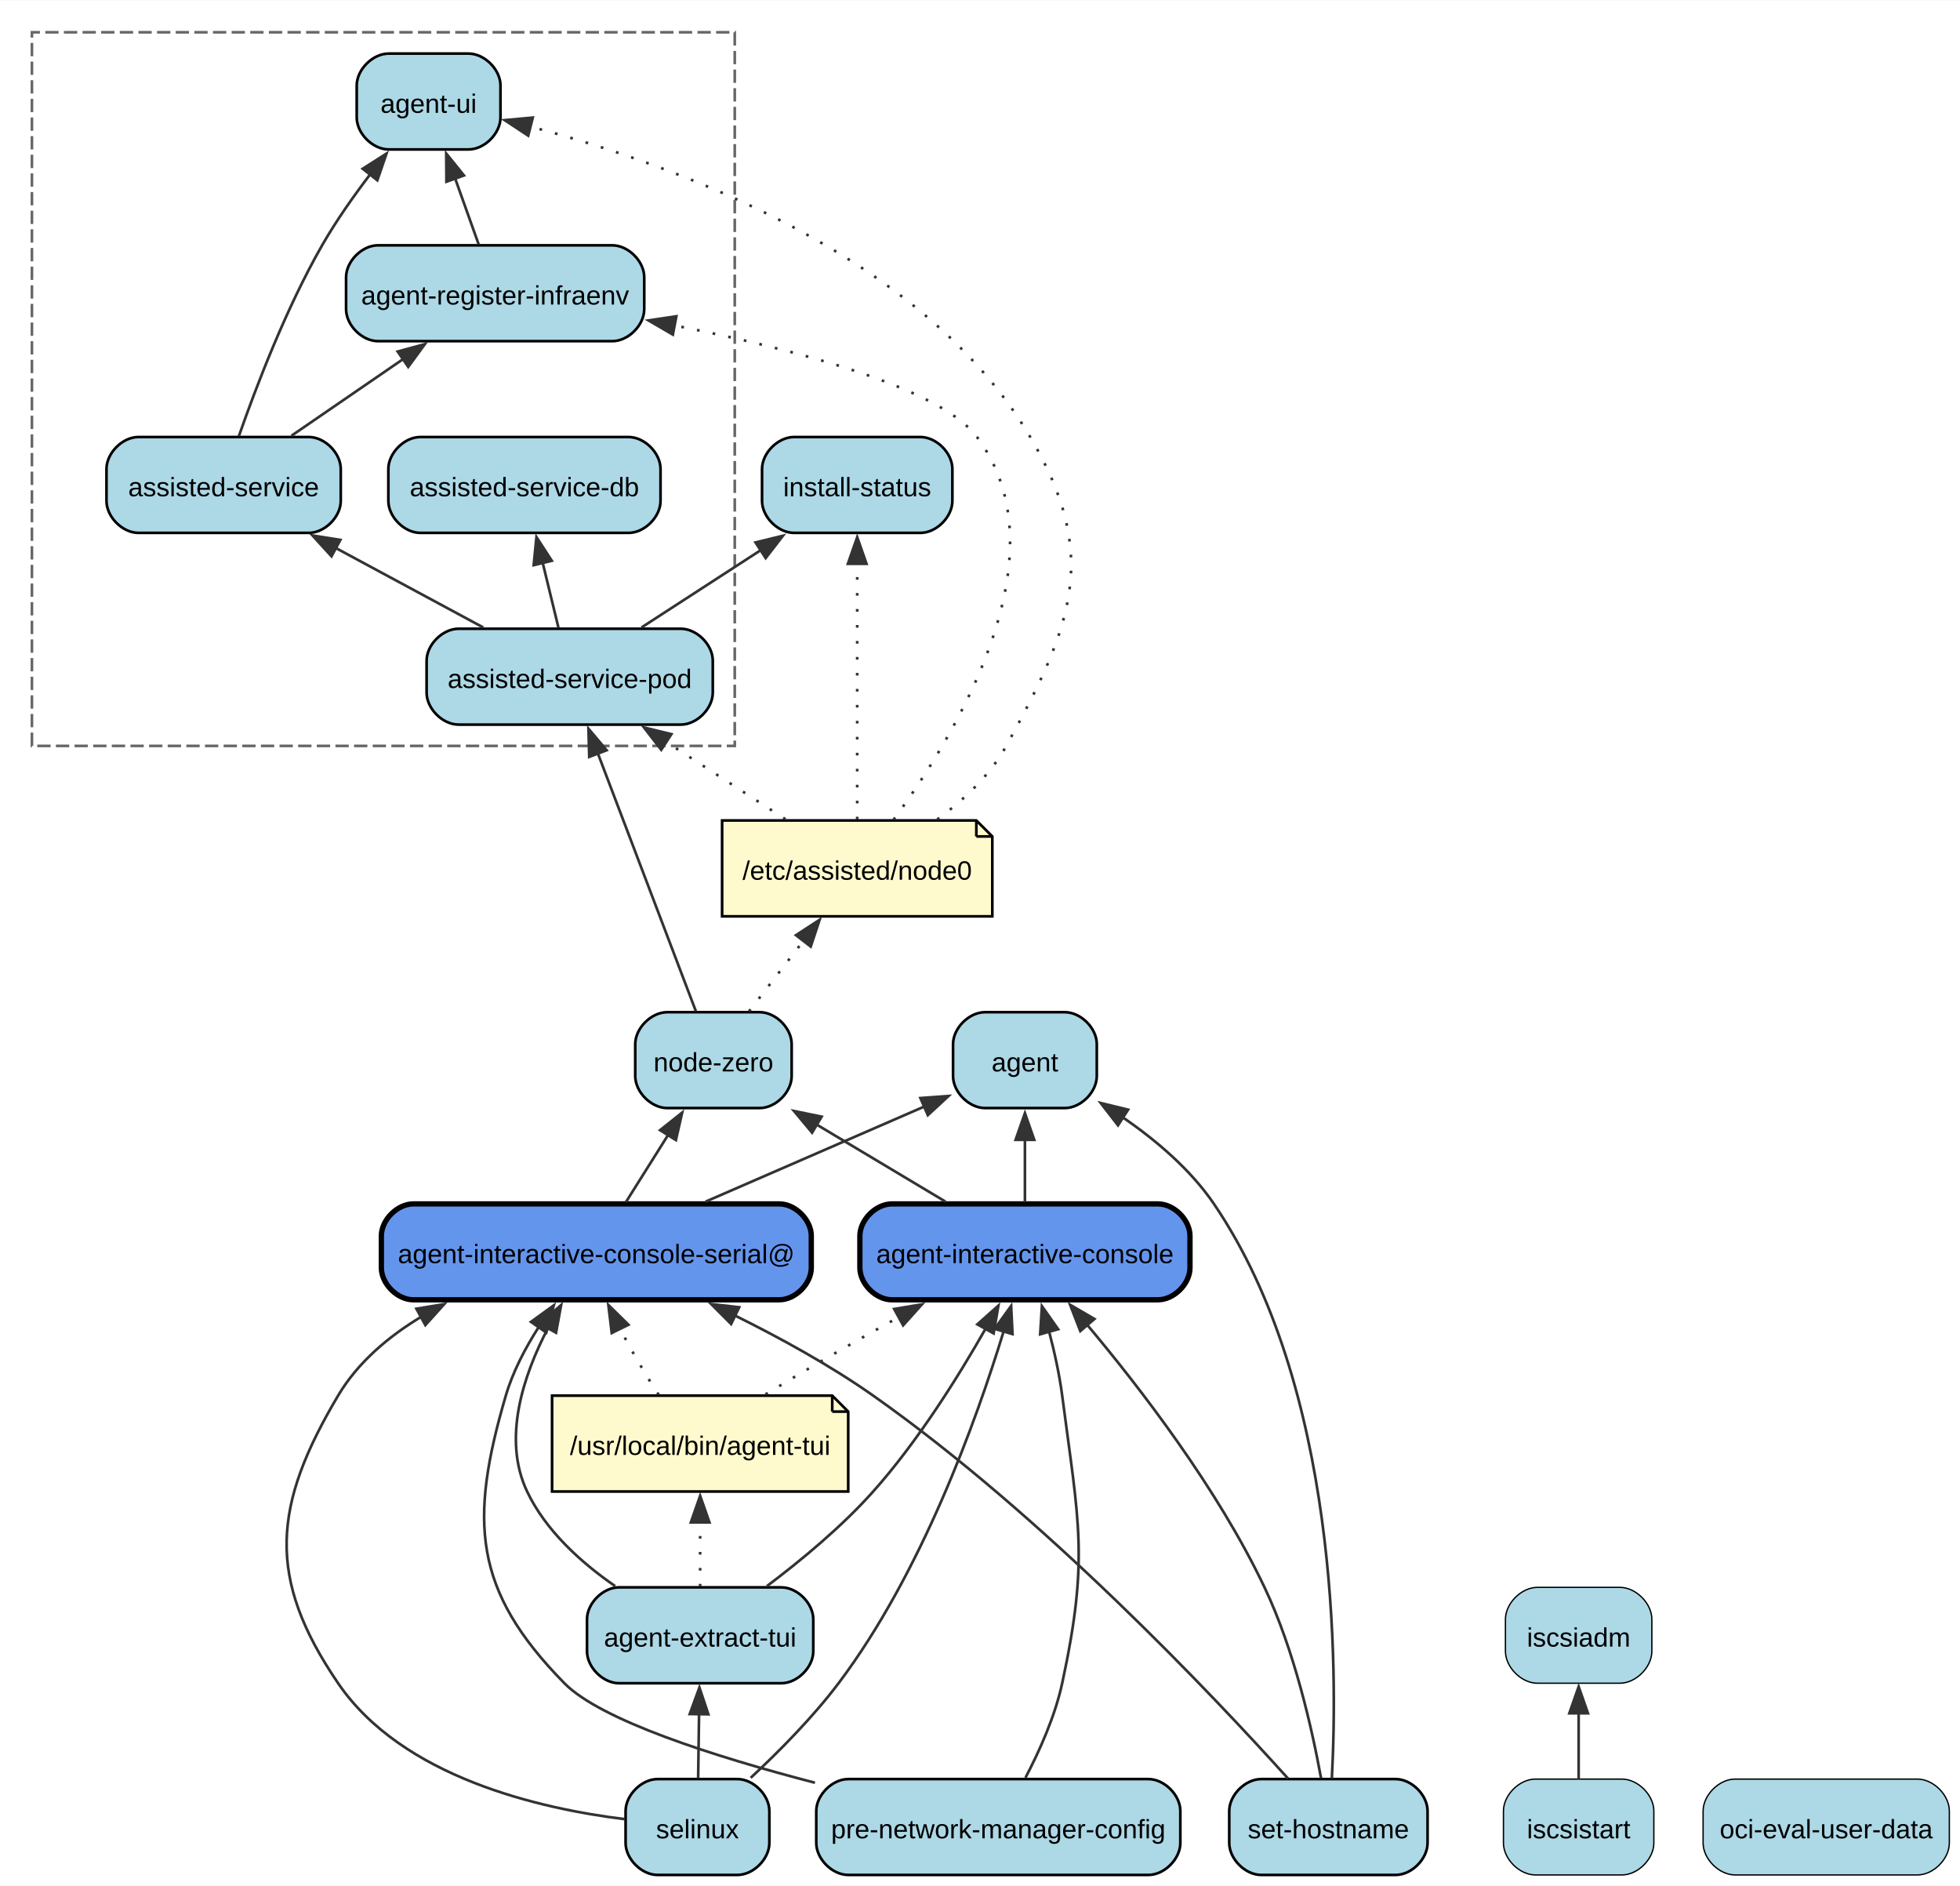
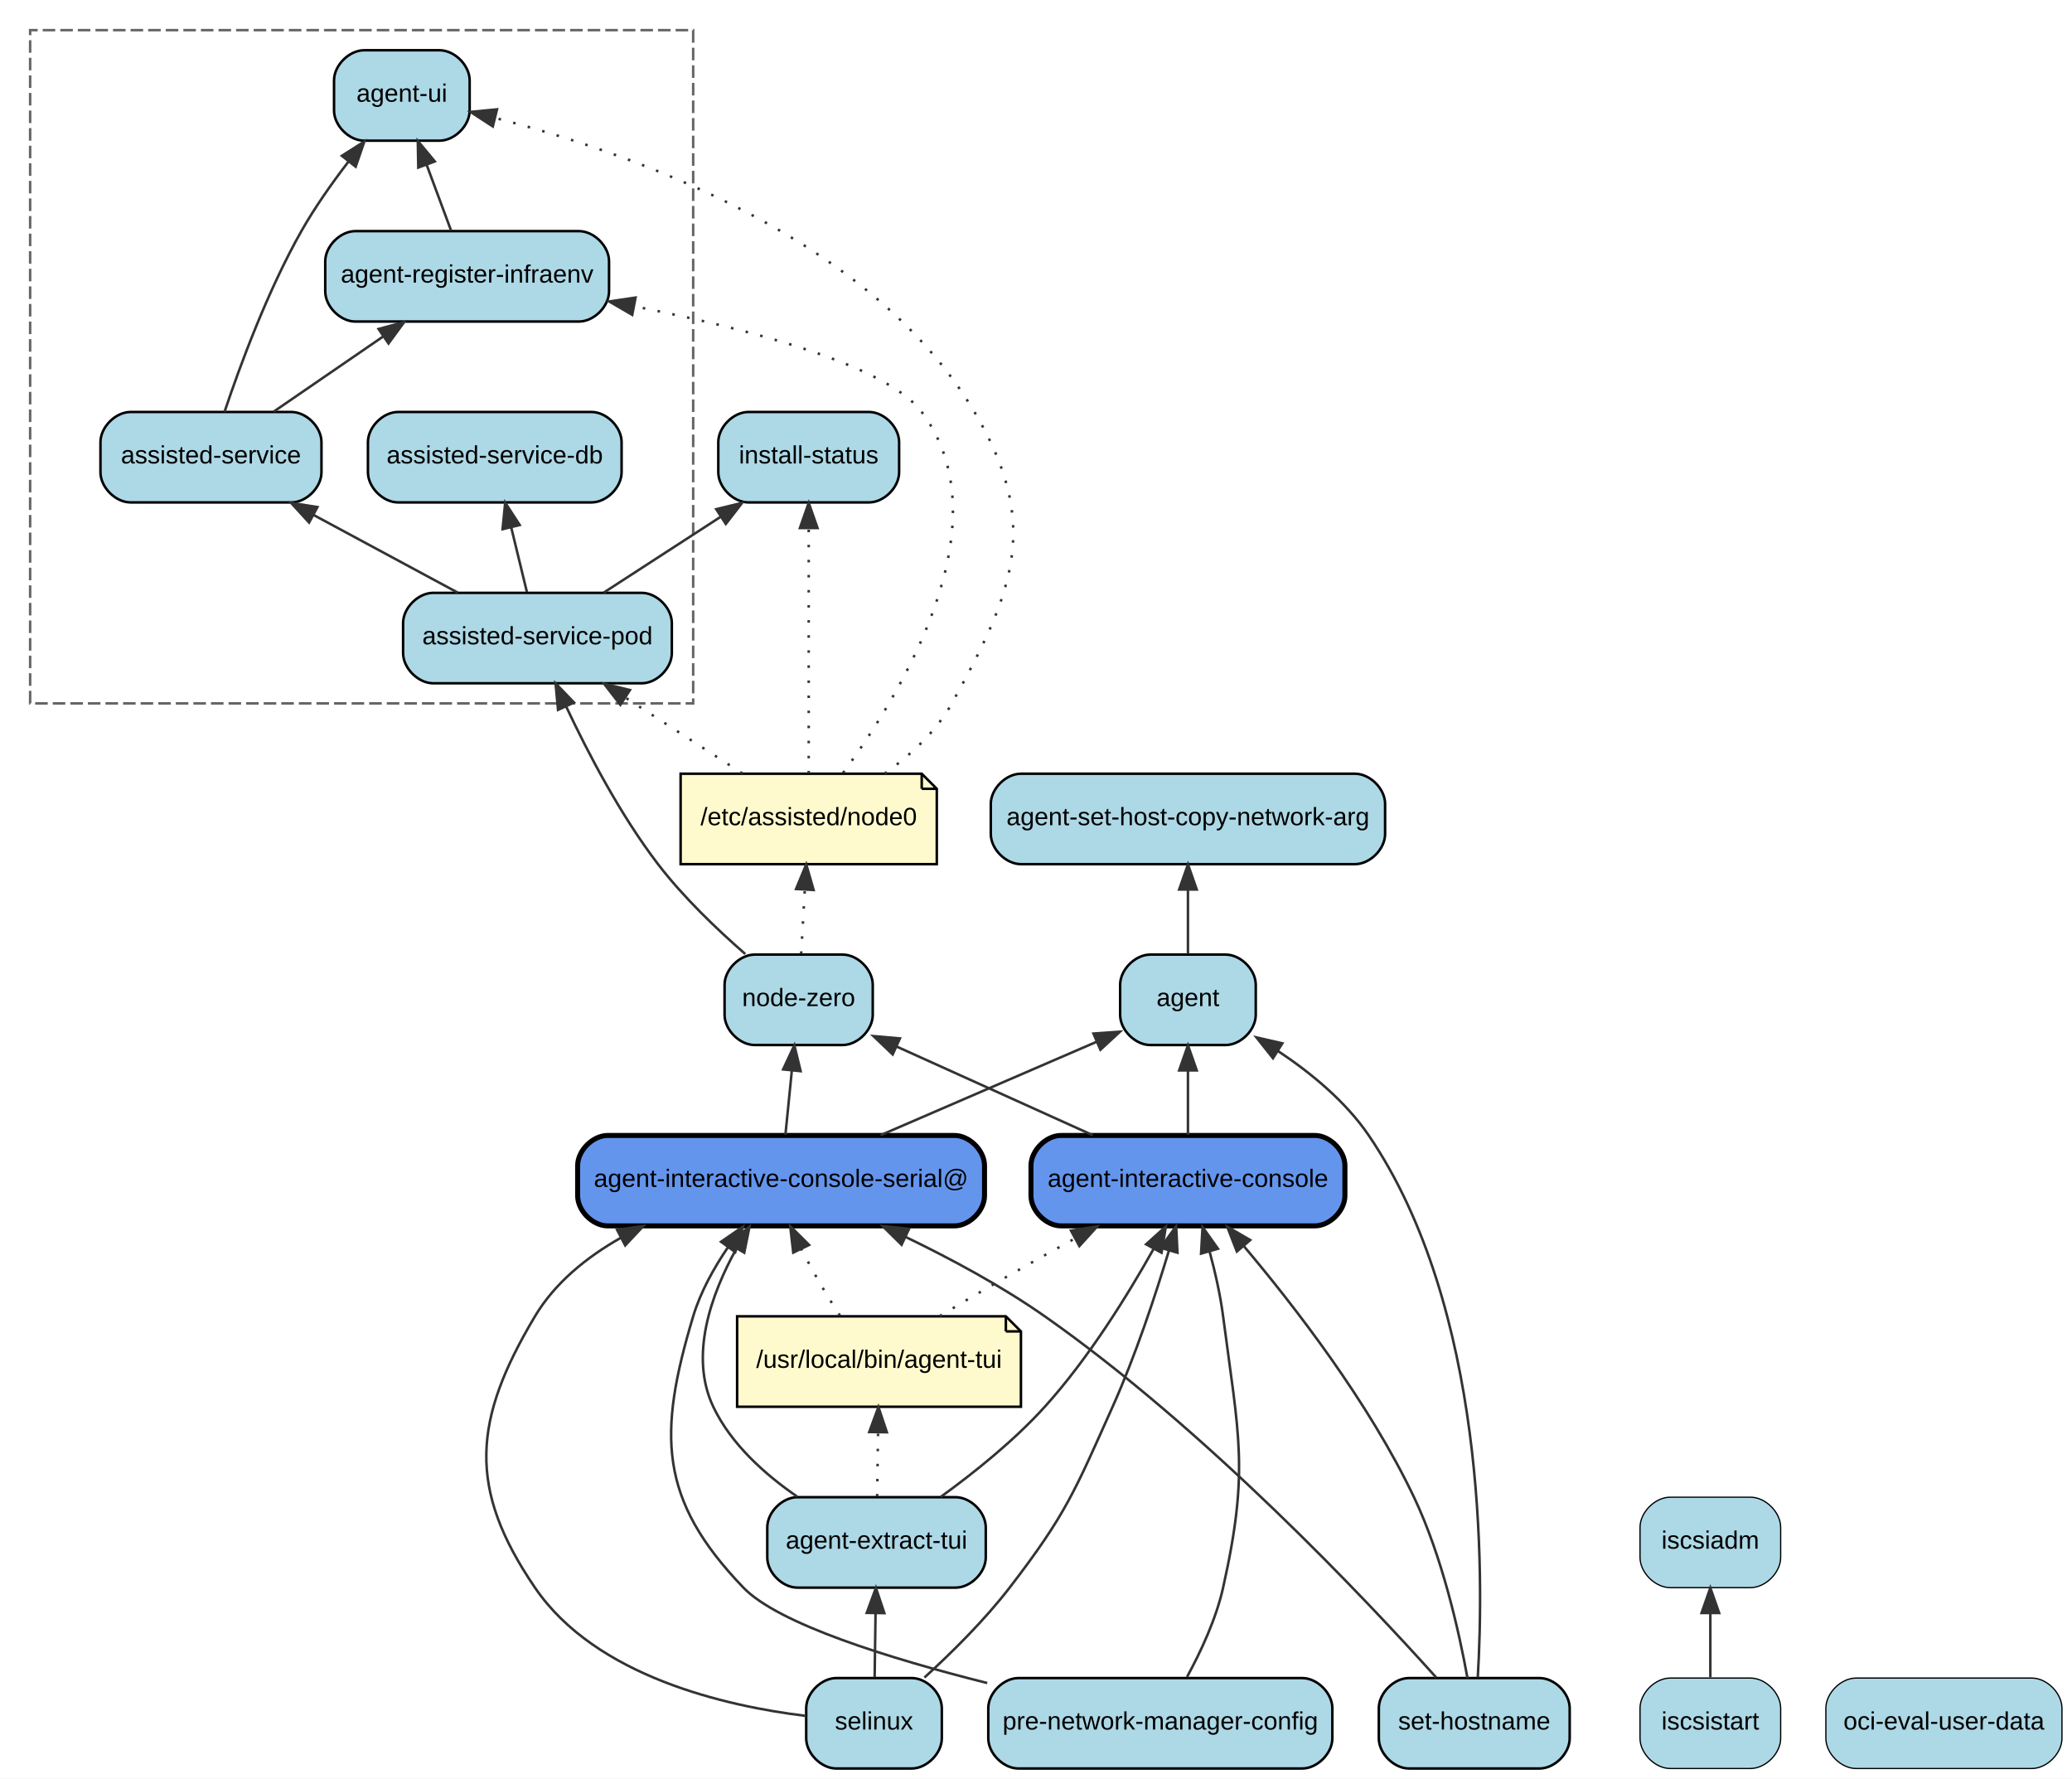
- <svg xmlns="http://www.w3.org/2000/svg" width="736pt" height="708pt" viewBox="0.00 0.00 736.25 708.00">
+ <svg xmlns="http://www.w3.org/2000/svg" width="825pt" height="708pt" viewBox="0.00 0.00 825.00 708.00">
  <g id="graph0" class="graph" transform="scale(1 1) rotate(0) translate(4 704)">
-     <polygon fill="white" stroke="none" points="-4,4 -4,-704 732.25,-704 732.25,4 -4,4" />
+     <polygon fill="white" stroke="transparent" points="-4,4 -4,-704 821,-704 821,4 -4,4" />
    <g id="clust2" class="cluster">
      <polygon fill="none" stroke="#666666" stroke-dasharray="5,2" points="8,-424 8,-692 272,-692 272,-424 8,-424" />
    </g>
    <g id="node1" class="node">
-       <path fill="#add8e6" stroke="black" d="M289.5,-108C289.5,-108 228.5,-108 228.5,-108 222.5,-108 216.5,-102 216.5,-96 216.5,-96 216.5,-84 216.5,-84 216.5,-78 222.5,-72 228.5,-72 228.5,-72 289.5,-72 289.5,-72 295.5,-72 301.5,-78 301.5,-84 301.5,-84 301.5,-96 301.5,-96 301.5,-102 295.5,-108 289.5,-108" />
-       <text text-anchor="middle" x="259" y="-85.75" font-family="Arial" font-size="10.00">agent-extract-tui</text>
+       <path fill="#add8e6" stroke="black" d="M376.5,-108C376.5,-108 313.5,-108 313.5,-108 307.5,-108 301.5,-102 301.5,-96 301.5,-96 301.5,-84 301.5,-84 301.5,-78 307.5,-72 313.5,-72 313.5,-72 376.5,-72 376.5,-72 382.5,-72 388.5,-78 388.5,-84 388.5,-84 388.5,-96 388.5,-96 388.5,-102 382.5,-108 376.5,-108" />
+       <text text-anchor="middle" x="345" y="-87.5" font-family="Arial" font-size="10.00">agent-extract-tui</text>
    </g>
    <g id="node8" class="node">
-       <polygon fill="#fffacd" stroke="black" points="308.62,-180 203.38,-180 203.38,-144 314.62,-144 314.62,-174 308.62,-180" />
-       <polyline fill="none" stroke="black" points="308.62,-180 308.62,-174" />
-       <polyline fill="none" stroke="black" points="314.62,-174 308.62,-174" />
-       <text text-anchor="middle" x="259" y="-157.75" font-family="Arial" font-size="10.00">/usr/local/bin/agent-tui</text>
+       <polygon fill="#fffacd" stroke="black" points="396.5,-180 289.5,-180 289.5,-144 402.5,-144 402.5,-174 396.5,-180" />
+       <polyline fill="none" stroke="black" points="396.5,-180 396.5,-174 " />
+       <polyline fill="none" stroke="black" points="402.5,-174 396.5,-174 " />
+       <text text-anchor="middle" x="346" y="-159.5" font-family="Arial" font-size="10.00">/usr/local/bin/agent-tui</text>
    </g>
    <g id="edge4" class="edge">
-       <path fill="none" stroke="#333333" stroke-dasharray="1,5" d="M259,-108.3C259,-115.59 259,-124.27 259,-132.46" />
-       <polygon fill="#333333" stroke="#333333" points="255.5,-132.38 259,-142.38 262.5,-132.38 255.5,-132.38" />
+       <path fill="none" stroke="#333333" stroke-dasharray="1,5" d="M345.25,-108.3C345.36,-116.02 345.49,-125.29 345.61,-133.89" />
+       <polygon fill="#333333" stroke="#333333" points="342.11,-133.95 345.76,-143.9 349.11,-133.85 342.11,-133.95" />
    </g>
    <g id="node9" class="node">
-       <path fill="#6495ed" stroke="black" stroke-width="2" d="M288.75,-252C288.75,-252 151.25,-252 151.25,-252 145.25,-252 139.25,-246 139.25,-240 139.25,-240 139.25,-228 139.25,-228 139.25,-222 145.25,-216 151.25,-216 151.25,-216 288.75,-216 288.75,-216 294.75,-216 300.75,-222 300.75,-228 300.75,-228 300.75,-240 300.75,-240 300.75,-246 294.75,-252 288.75,-252" />
-       <text text-anchor="middle" x="220" y="-229.75" font-family="Arial" font-size="10.00">agent-interactive-console-serial@</text>
+       <path fill="#6495ed" stroke="black" stroke-width="2" d="M376,-252C376,-252 238,-252 238,-252 232,-252 226,-246 226,-240 226,-240 226,-228 226,-228 226,-222 232,-216 238,-216 238,-216 376,-216 376,-216 382,-216 388,-222 388,-228 388,-228 388,-240 388,-240 388,-246 382,-252 376,-252" />
+       <text text-anchor="middle" x="307" y="-231.5" font-family="Arial" font-size="10.00">agent-interactive-console-serial@</text>
    </g>
    <g id="edge8" class="edge">
-       <path fill="none" stroke="#333333" d="M227.08,-108.46C214.31,-117.28 201,-129.27 194,-144 184.65,-163.69 192.47,-187.45 201.91,-205.47" />
-       <polygon fill="#333333" stroke="#333333" points="198.79,-207.07 206.78,-214.03 204.87,-203.61 198.79,-207.07" />
+       <path fill="none" stroke="#333333" d="M313.42,-108.22C300.55,-117.07 287.06,-129.14 280,-144 270.39,-164.25 279.13,-188.7 289.16,-206.85" />
+       <polygon fill="#333333" stroke="#333333" points="286.31,-208.9 294.43,-215.71 292.33,-205.33 286.31,-208.9" />
    </g>
    <g id="node10" class="node">
-       <path fill="#6495ed" stroke="black" stroke-width="2" d="M431,-252C431,-252 331,-252 331,-252 325,-252 319,-246 319,-240 319,-240 319,-228 319,-228 319,-222 325,-216 331,-216 331,-216 431,-216 431,-216 437,-216 443,-222 443,-228 443,-228 443,-240 443,-240 443,-246 437,-252 431,-252" />
-       <text text-anchor="middle" x="381" y="-229.75" font-family="Arial" font-size="10.00">agent-interactive-console</text>
+       <path fill="#6495ed" stroke="black" stroke-width="2" d="M519.5,-252C519.5,-252 418.5,-252 418.5,-252 412.5,-252 406.5,-246 406.5,-240 406.5,-240 406.5,-228 406.5,-228 406.5,-222 412.5,-216 418.5,-216 418.5,-216 519.5,-216 519.5,-216 525.5,-216 531.5,-222 531.5,-228 531.5,-228 531.5,-240 531.5,-240 531.5,-246 525.5,-252 519.5,-252" />
+       <text text-anchor="middle" x="469" y="-231.5" font-family="Arial" font-size="10.00">agent-interactive-console</text>
    </g>
    <g id="edge15" class="edge">
-       <path fill="none" stroke="#333333" d="M284.07,-108.46C296.86,-118.08 312.18,-130.74 324,-144 340.72,-162.75 355.85,-186.89 366.32,-205.31" />
-       <polygon fill="#333333" stroke="#333333" points="363.13,-206.77 371.04,-213.81 369.25,-203.37 363.13,-206.77" />
+       <path fill="none" stroke="#333333" d="M370.55,-108.1C383.81,-117.71 399.76,-130.47 412,-144 429.38,-163.2 444.92,-188.29 455.37,-206.93" />
+       <polygon fill="#333333" stroke="#333333" points="452.34,-208.68 460.21,-215.77 458.48,-205.32 452.34,-208.68" />
    </g>
    <g id="node2" class="node">
-       <path fill="#add8e6" stroke="black" stroke-width="0.5" d="M604.5,-108C604.5,-108 573.5,-108 573.5,-108 567.5,-108 561.5,-102 561.5,-96 561.5,-96 561.5,-84 561.5,-84 561.5,-78 567.5,-72 573.5,-72 573.5,-72 604.5,-72 604.5,-72 610.5,-72 616.5,-78 616.5,-84 616.5,-84 616.5,-96 616.5,-96 616.5,-102 610.5,-108 604.5,-108" />
-       <text text-anchor="middle" x="589" y="-85.75" font-family="Arial" font-size="10.00">iscsiadm</text>
+       <path fill="#add8e6" stroke="black" stroke-width="0.5" d="M693,-108C693,-108 661,-108 661,-108 655,-108 649,-102 649,-96 649,-96 649,-84 649,-84 649,-78 655,-72 661,-72 661,-72 693,-72 693,-72 699,-72 705,-78 705,-84 705,-84 705,-96 705,-96 705,-102 699,-108 693,-108" />
+       <text text-anchor="middle" x="677" y="-87.5" font-family="Arial" font-size="10.00">iscsiadm</text>
    </g>
    <g id="node3" class="node">
-       <path fill="#add8e6" stroke="black" stroke-width="0.5" d="M605.25,-36C605.25,-36 572.75,-36 572.75,-36 566.75,-36 560.75,-30 560.75,-24 560.75,-24 560.75,-12 560.75,-12 560.75,-6 566.75,0 572.75,0 572.75,0 605.25,0 605.25,0 611.25,0 617.25,-6 617.25,-12 617.25,-12 617.25,-24 617.25,-24 617.25,-30 611.25,-36 605.25,-36" />
-       <text text-anchor="middle" x="589" y="-13.75" font-family="Arial" font-size="10.00">iscsistart</text>
+       <path fill="#add8e6" stroke="black" stroke-width="0.5" d="M693,-36C693,-36 661,-36 661,-36 655,-36 649,-30 649,-24 649,-24 649,-12 649,-12 649,-6 655,0 661,0 661,0 693,0 693,0 699,0 705,-6 705,-12 705,-12 705,-24 705,-24 705,-30 699,-36 693,-36" />
+       <text text-anchor="middle" x="677" y="-15.5" font-family="Arial" font-size="10.00">iscsistart</text>
+     </g>
+     <g id="edge33" class="edge">
+       <path fill="none" stroke="#333333" d="M677,-36.3C677,-44.02 677,-53.29 677,-61.89" />
+       <polygon fill="#333333" stroke="#333333" points="673.5,-61.9 677,-71.9 680.5,-61.9 673.5,-61.9" />
+     </g>
+     <g id="node4" class="node">
+       <path fill="#add8e6" stroke="black" d="M514.5,-36C514.5,-36 401.5,-36 401.5,-36 395.5,-36 389.5,-30 389.5,-24 389.5,-24 389.5,-12 389.5,-12 389.5,-6 395.5,0 401.5,0 401.5,0 514.5,0 514.5,0 520.5,0 526.5,-6 526.5,-12 526.5,-12 526.5,-24 526.5,-24 526.5,-30 520.5,-36 514.5,-36" />
+       <text text-anchor="middle" x="458" y="-15.5" font-family="Arial" font-size="10.00">pre-network-manager-config</text>
+     </g>
+     <g id="edge6" class="edge">
+       <path fill="none" stroke="#333333" d="M389.08,-34.02C349.88,-43.87 305.9,-57.56 292,-72 258.15,-107.17 257.96,-133.25 272,-180 274.92,-189.72 280.26,-199.3 285.91,-207.59" />
+       <polygon fill="#333333" stroke="#333333" points="283.1,-209.68 291.82,-215.7 288.76,-205.56 283.1,-209.68" />
+     </g>
+     <g id="edge13" class="edge">
+       <path fill="none" stroke="#333333" d="M468.63,-36.44C474.1,-46.46 480.2,-59.49 483,-72 493.49,-118.84 489.18,-132.4 483,-180 481.9,-188.49 479.84,-197.57 477.63,-205.76" />
+       <polygon fill="#333333" stroke="#333333" points="474.22,-204.98 474.82,-215.56 480.95,-206.91 474.22,-204.98" />
+     </g>
+     <g id="node5" class="node">
+       <path fill="#add8e6" stroke="black" d="M359,-36C359,-36 329,-36 329,-36 323,-36 317,-30 317,-24 317,-24 317,-12 317,-12 317,-6 323,0 329,0 329,0 359,0 359,0 365,0 371,-6 371,-12 371,-12 371,-24 371,-24 371,-30 365,-36 359,-36" />
+       <text text-anchor="middle" x="344" y="-15.5" font-family="Arial" font-size="10.00">selinux</text>
+     </g>
+     <g id="edge5" class="edge">
+       <path fill="none" stroke="#333333" d="M344.25,-36.3C344.36,-44.02 344.49,-53.29 344.61,-61.89" />
+       <polygon fill="#333333" stroke="#333333" points="341.11,-61.95 344.76,-71.9 348.11,-61.85 341.11,-61.95" />
+     </g>
+     <g id="edge7" class="edge">
+       <path fill="none" stroke="#333333" d="M316.97,-20.92C285.04,-24.8 233.18,-36.53 209,-72 181.96,-111.66 184.42,-138.77 209,-180 216.96,-193.36 229.59,-203.55 243.16,-211.25" />
+       <polygon fill="#333333" stroke="#333333" points="241.7,-214.44 252.18,-215.96 244.94,-208.23 241.7,-214.44" />
+     </g>
+     <g id="edge14" class="edge">
+       <path fill="none" stroke="#333333" d="M364.08,-36.21C374.87,-46.05 387.98,-58.99 398,-72 420.47,-101.18 423.94,-110.4 439,-144 448.09,-164.27 456,-188.18 461.41,-206.11" />
+       <polygon fill="#333333" stroke="#333333" points="458.12,-207.3 464.3,-215.9 464.83,-205.32 458.12,-207.3" />
+     </g>
+     <g id="node6" class="node">
+       <path fill="#add8e6" stroke="black" d="M609,-36C609,-36 557,-36 557,-36 551,-36 545,-30 545,-24 545,-24 545,-12 545,-12 545,-6 551,0 557,0 557,0 609,0 609,0 615,0 621,-6 621,-12 621,-12 621,-24 621,-24 621,-30 615,-36 609,-36" />
+       <text text-anchor="middle" x="583" y="-15.5" font-family="Arial" font-size="10.00">set-hostname</text>
+     </g>
+     <g id="edge9" class="edge">
+       <path fill="none" stroke="#333333" d="M567.86,-36.22C539.57,-67.68 475.77,-135.3 412,-180 394.91,-191.98 374.74,-202.84 356.66,-211.56" />
+       <polygon fill="#333333" stroke="#333333" points="354.97,-208.49 347.43,-215.93 357.96,-214.82 354.97,-208.49" />
+     </g>
+     <g id="edge16" class="edge">
+       <path fill="none" stroke="#333333" d="M580.29,-36.04C576.95,-54.44 570.27,-84.3 559,-108 541.05,-145.76 511.46,-184.01 491.14,-208.08" />
+       <polygon fill="#333333" stroke="#333333" points="488.48,-205.8 484.64,-215.68 493.8,-210.36 488.48,-205.8" />
+     </g>
+     <g id="node12" class="node">
+       <path fill="#add8e6" stroke="black" d="M484,-324C484,-324 454,-324 454,-324 448,-324 442,-318 442,-312 442,-312 442,-300 442,-300 442,-294 448,-288 454,-288 454,-288 484,-288 484,-288 490,-288 496,-294 496,-300 496,-300 496,-312 496,-312 496,-318 490,-324 484,-324" />
+       <text text-anchor="middle" x="469" y="-303.5" font-family="Arial" font-size="10.00">agent</text>
+     </g>
+     <g id="edge26" class="edge">
+       <path fill="none" stroke="#333333" d="M584.4,-36.26C586.84,-77.44 587.8,-183.17 541,-252 531.76,-265.58 517.86,-276.99 504.73,-285.7" />
+       <polygon fill="#333333" stroke="#333333" points="502.86,-282.74 496.27,-291.04 506.59,-288.67 502.86,-282.74" />
+     </g>
+     <g id="node7" class="node">
+       <polygon fill="#fffacd" stroke="black" points="363,-396 267,-396 267,-360 369,-360 369,-390 363,-396" />
+       <polyline fill="none" stroke="black" points="363,-396 363,-390 " />
+       <polyline fill="none" stroke="black" points="369,-390 363,-390 " />
+       <text text-anchor="middle" x="318" y="-375.5" font-family="Arial" font-size="10.00">/etc/assisted/node0</text>
+     </g>
+     <g id="node13" class="node">
+       <path fill="#add8e6" stroke="black" d="M342,-540C342,-540 294,-540 294,-540 288,-540 282,-534 282,-528 282,-528 282,-516 282,-516 282,-510 288,-504 294,-504 294,-504 342,-504 342,-504 348,-504 354,-510 354,-516 354,-516 354,-528 354,-528 354,-534 348,-540 342,-540" />
+       <text text-anchor="middle" x="318" y="-519.5" font-family="Arial" font-size="10.00">install-status</text>
    </g>
    <g id="edge32" class="edge">
-       <path fill="none" stroke="#333333" d="M589,-35.95C589,-43.43 589,-52.42 589,-60.86" />
-       <polygon fill="#333333" stroke="#333333" points="585.5,-60.7 589,-70.7 592.5,-60.7 585.5,-60.7" />
-     </g>
-     <g id="node4" class="node">
-       <path fill="#add8e6" stroke="black" d="M427.38,-36C427.38,-36 314.62,-36 314.62,-36 308.62,-36 302.62,-30 302.62,-24 302.62,-24 302.62,-12 302.62,-12 302.62,-6 308.62,0 314.62,0 314.62,0 427.38,0 427.38,0 433.38,0 439.38,-6 439.38,-12 439.38,-12 439.38,-24 439.38,-24 439.38,-30 433.38,-36 427.38,-36" />
-       <text text-anchor="middle" x="371" y="-13.75" font-family="Arial" font-size="10.00">pre-network-manager-config</text>
-     </g>
-     <g id="edge6" class="edge">
-       <path fill="none" stroke="#333333" d="M302.13,-34.62C264.02,-44.54 221.66,-58.1 208,-72 173.67,-106.95 172.22,-132.99 186,-180 188.64,-189 193.33,-197.92 198.39,-205.8" />
-       <polygon fill="#333333" stroke="#333333" points="195.45,-207.7 204.03,-213.91 201.2,-203.7 195.45,-207.7" />
-     </g>
-     <g id="edge13" class="edge">
-       <path fill="none" stroke="#333333" d="M381.2,-36.5C386.46,-46.53 392.31,-59.56 395,-72 405.13,-118.92 401.18,-132.4 395,-180 393.97,-187.9 392.12,-196.29 390.1,-204.02" />
-       <polygon fill="#333333" stroke="#333333" points="386.73,-203.05 387.38,-213.62 393.47,-204.95 386.73,-203.05" />
-     </g>
-     <g id="node5" class="node">
-       <path fill="#add8e6" stroke="black" d="M273,-36C273,-36 243,-36 243,-36 237,-36 231,-30 231,-24 231,-24 231,-12 231,-12 231,-6 237,0 243,0 243,0 273,0 273,0 279,0 285,-6 285,-12 285,-12 285,-24 285,-24 285,-30 279,-36 273,-36" />
-       <text text-anchor="middle" x="258" y="-13.75" font-family="Arial" font-size="10.00">selinux</text>
-     </g>
-     <g id="edge5" class="edge">
-       <path fill="none" stroke="#333333" d="M258.25,-36.3C258.35,-43.59 258.48,-52.27 258.59,-60.46" />
-       <polygon fill="#333333" stroke="#333333" points="255.09,-60.43 258.73,-70.38 262.09,-60.33 255.09,-60.43" />
-     </g>
-     <g id="edge7" class="edge">
-       <path fill="none" stroke="#333333" d="M230.69,-20.95C198.73,-24.87 147.11,-36.63 123,-72 95.96,-111.66 98.51,-138.72 123,-180 130.41,-192.49 141.92,-202.23 154.46,-209.76" />
-       <polygon fill="#333333" stroke="#333333" points="152.41,-212.63 162.87,-214.36 155.78,-206.49 152.41,-212.63" />
-     </g>
-     <g id="edge14" class="edge">
-       <path fill="none" stroke="#333333" d="M277.99,-36.47C288.54,-46.28 301.28,-59.12 311,-72 342.03,-113.14 362.61,-170.16 373,-204.14" />
-       <polygon fill="#333333" stroke="#333333" points="369.63,-205.09 375.82,-213.69 376.34,-203.11 369.63,-205.09" />
-     </g>
-     <g id="node6" class="node">
-       <path fill="#add8e6" stroke="black" d="M520.25,-36C520.25,-36 469.75,-36 469.75,-36 463.75,-36 457.75,-30 457.75,-24 457.75,-24 457.75,-12 457.75,-12 457.75,-6 463.75,0 469.75,0 469.75,0 520.25,0 520.25,0 526.25,0 532.25,-6 532.25,-12 532.25,-12 532.25,-24 532.25,-24 532.25,-30 526.25,-36 520.25,-36" />
-       <text text-anchor="middle" x="495" y="-13.75" font-family="Arial" font-size="10.00">set-hostname</text>
-     </g>
-     <g id="edge9" class="edge">
-       <path fill="none" stroke="#333333" d="M479.84,-36.2C451.53,-67.62 387.69,-135.17 324,-180 307.86,-191.36 288.95,-201.75 271.71,-210.26" />
-       <polygon fill="#333333" stroke="#333333" points="270.64,-206.89 263.15,-214.39 273.68,-213.19 270.64,-206.89" />
-     </g>
-     <g id="edge16" class="edge">
-       <path fill="none" stroke="#333333" d="M492.23,-36.38C488.87,-54.8 482.2,-84.44 471,-108 453.39,-145.05 424.57,-182.58 404.29,-206.71" />
-       <polygon fill="#333333" stroke="#333333" points="401.8,-204.25 397.97,-214.13 407.12,-208.79 401.8,-204.25" />
+       <path fill="none" stroke="#333333" stroke-dasharray="1,5" d="M318,-396.13C318,-420.33 318,-464.79 318,-493.61" />
+       <polygon fill="#333333" stroke="#333333" points="314.5,-493.81 318,-503.81 321.5,-493.81 314.5,-493.81" />
+     </g>
+     <g id="node16" class="node">
+       <path fill="#add8e6" stroke="black" d="M251.5,-468C251.5,-468 168.5,-468 168.5,-468 162.5,-468 156.5,-462 156.5,-456 156.5,-456 156.5,-444 156.5,-444 156.5,-438 162.5,-432 168.5,-432 168.5,-432 251.5,-432 251.5,-432 257.5,-432 263.5,-438 263.5,-444 263.5,-444 263.5,-456 263.5,-456 263.5,-462 257.5,-468 251.5,-468" />
+       <text text-anchor="middle" x="210" y="-447.5" font-family="Arial" font-size="10.00">assisted-service-pod</text>
+     </g>
+     <g id="edge30" class="edge">
+       <path fill="none" stroke="#333333" stroke-dasharray="1,5" d="M291.58,-396.12C277.59,-405.19 260.22,-416.45 245.11,-426.24" />
+       <polygon fill="#333333" stroke="#333333" points="243.01,-423.43 236.52,-431.81 246.82,-429.31 243.01,-423.43" />
+     </g>
+     <g id="node17" class="node">
+       <path fill="#add8e6" stroke="black" d="M226.5,-612C226.5,-612 137.5,-612 137.5,-612 131.5,-612 125.5,-606 125.5,-600 125.5,-600 125.5,-588 125.5,-588 125.5,-582 131.5,-576 137.5,-576 137.5,-576 226.5,-576 226.5,-576 232.5,-576 238.5,-582 238.5,-588 238.5,-588 238.5,-600 238.5,-600 238.5,-606 232.5,-612 226.5,-612" />
+       <text text-anchor="middle" x="182" y="-591.5" font-family="Arial" font-size="10.00">agent-register-infraenv</text>
+     </g>
+     <g id="edge21" class="edge">
+       <path fill="none" stroke="#333333" stroke-dasharray="1,5" d="M331.66,-396.29C354.83,-427.85 396.24,-495.64 363,-540 348.96,-558.74 294.13,-573.08 248.45,-582.09" />
+       <polygon fill="#333333" stroke="#333333" points="247.73,-578.67 238.57,-583.99 249.05,-585.54 247.73,-578.67" />
+     </g>
+     <g id="node18" class="node">
+       <path fill="#add8e6" stroke="black" d="M171,-684C171,-684 141,-684 141,-684 135,-684 129,-678 129,-672 129,-672 129,-660 129,-660 129,-654 135,-648 141,-648 141,-648 171,-648 171,-648 177,-648 183,-654 183,-660 183,-660 183,-672 183,-672 183,-678 177,-684 171,-684" />
+       <text text-anchor="middle" x="156" y="-663.5" font-family="Arial" font-size="10.00">agent-ui</text>
+     </g>
+     <g id="edge25" class="edge">
+       <path fill="none" stroke="#333333" stroke-dasharray="1,5" d="M348.28,-396.06C358.43,-403.33 368.75,-412.76 375,-424 400.12,-469.2 410.35,-495.51 384,-540 342.51,-610.06 246.3,-643.45 193.07,-657.06" />
+       <polygon fill="#333333" stroke="#333333" points="192.22,-653.67 183.34,-659.45 193.89,-660.47 192.22,-653.67" />
+     </g>
+     <g id="edge12" class="edge">
+       <path fill="none" stroke="#333333" stroke-dasharray="1,5" d="M330.44,-180.3C325.18,-188.27 319.6,-197.9 315.07,-206.74" />
+       <polygon fill="#333333" stroke="#333333" points="311.85,-205.37 310.63,-215.9 318.15,-208.42 311.85,-205.37" />
+     </g>
+     <g id="edge19" class="edge">
+       <path fill="none" stroke="#333333" stroke-dasharray="1,5" d="M370.19,-180.12C385.46,-189.36 405.53,-200.87 423.64,-210.79" />
+       <polygon fill="#333333" stroke="#333333" points="422.43,-214.12 432.89,-215.81 425.77,-207.96 422.43,-214.12" />
+     </g>
+     <g id="edge10" class="edge">
+       <path fill="none" stroke="#333333" d="M346.63,-252.12C372.88,-263.47 407.05,-278.23 432.6,-289.27" />
+       <polygon fill="#333333" stroke="#333333" points="431.38,-292.56 441.94,-293.31 434.15,-286.13 431.38,-292.56" />
+     </g>
+     <g id="node14" class="node">
+       <path fill="#add8e6" stroke="black" d="M331.5,-324C331.5,-324 296.5,-324 296.5,-324 290.5,-324 284.5,-318 284.5,-312 284.5,-312 284.5,-300 284.5,-300 284.5,-294 290.5,-288 296.5,-288 296.5,-288 331.5,-288 331.5,-288 337.5,-288 343.5,-294 343.5,-300 343.5,-300 343.5,-312 343.5,-312 343.5,-318 337.5,-324 331.5,-324" />
+       <text text-anchor="middle" x="314" y="-303.5" font-family="Arial" font-size="10.00">node-zero</text>
+     </g>
+     <g id="edge11" class="edge">
+       <path fill="none" stroke="#333333" d="M308.73,-252.3C309.5,-260.02 310.43,-269.29 311.29,-277.89" />
+       <polygon fill="#333333" stroke="#333333" points="307.81,-278.29 312.29,-287.9 314.78,-277.6 307.81,-278.29" />
+     </g>
+     <g id="edge17" class="edge">
+       <path fill="none" stroke="#333333" d="M469,-252.3C469,-260.02 469,-269.29 469,-277.89" />
+       <polygon fill="#333333" stroke="#333333" points="465.5,-277.9 469,-287.9 472.5,-277.9 465.5,-277.9" />
+     </g>
+     <g id="edge18" class="edge">
+       <path fill="none" stroke="#333333" d="M431.08,-252.12C407.35,-262.84 376.84,-276.62 352.92,-287.43" />
+       <polygon fill="#333333" stroke="#333333" points="351.44,-284.25 343.77,-291.56 354.32,-290.63 351.44,-284.25" />
    </g>
    <g id="node11" class="node">
-       <path fill="#add8e6" stroke="black" d="M396,-324C396,-324 366,-324 366,-324 360,-324 354,-318 354,-312 354,-312 354,-300 354,-300 354,-294 360,-288 366,-288 366,-288 396,-288 396,-288 402,-288 408,-294 408,-300 408,-300 408,-312 408,-312 408,-318 402,-324 396,-324" />
-       <text text-anchor="middle" x="381" y="-301.75" font-family="Arial" font-size="10.00">agent</text>
-     </g>
-     <g id="edge25" class="edge">
-       <path fill="none" stroke="#333333" d="M496.29,-36.25C498.48,-77.42 498.83,-183.11 452,-252 443.18,-264.98 430.12,-276.03 417.59,-284.62" />
-       <polygon fill="#333333" stroke="#333333" points="415.96,-281.51 409.47,-289.89 419.76,-287.39 415.96,-281.51" />
-     </g>
-     <g id="node7" class="node">
-       <polygon fill="#fffacd" stroke="black" points="362.75,-396 267.25,-396 267.25,-360 368.75,-360 368.75,-390 362.75,-396" />
-       <polyline fill="none" stroke="black" points="362.75,-396 362.75,-390" />
-       <polyline fill="none" stroke="black" points="368.75,-390 362.75,-390" />
-       <text text-anchor="middle" x="318" y="-373.75" font-family="Arial" font-size="10.00">/etc/assisted/node0</text>
-     </g>
-     <g id="node12" class="node">
-       <path fill="#add8e6" stroke="black" d="M341.75,-540C341.75,-540 294.25,-540 294.25,-540 288.25,-540 282.25,-534 282.25,-528 282.25,-528 282.25,-516 282.25,-516 282.25,-510 288.25,-504 294.25,-504 294.25,-504 341.75,-504 341.75,-504 347.75,-504 353.75,-510 353.75,-516 353.75,-516 353.75,-528 353.75,-528 353.75,-534 347.75,-540 341.75,-540" />
-       <text text-anchor="middle" x="318" y="-517.75" font-family="Arial" font-size="10.00">install-status</text>
+       <path fill="#add8e6" stroke="black" d="M535.5,-396C535.5,-396 402.5,-396 402.5,-396 396.5,-396 390.5,-390 390.5,-384 390.5,-384 390.5,-372 390.5,-372 390.5,-366 396.5,-360 402.5,-360 402.5,-360 535.5,-360 535.5,-360 541.5,-360 547.5,-366 547.5,-372 547.5,-372 547.5,-384 547.5,-384 547.5,-390 541.5,-396 535.5,-396" />
+       <text text-anchor="middle" x="469" y="-375.5" font-family="Arial" font-size="10.00">agent-set-host-copy-network-arg</text>
+     </g>
+     <g id="edge22" class="edge">
+       <path fill="none" stroke="#333333" d="M469,-324.3C469,-332.02 469,-341.29 469,-349.89" />
+       <polygon fill="#333333" stroke="#333333" points="465.5,-349.9 469,-359.9 472.5,-349.9 465.5,-349.9" />
+     </g>
+     <g id="edge3" class="edge">
+       <path fill="none" stroke="#333333" stroke-dasharray="1,5" d="M314.99,-324.3C315.43,-332.02 315.96,-341.29 316.45,-349.89" />
+       <polygon fill="#333333" stroke="#333333" points="312.96,-350.11 317.02,-359.9 319.95,-349.71 312.96,-350.11" />
+     </g>
+     <g id="edge28" class="edge">
+       <path fill="none" stroke="#333333" d="M292.74,-324.23C281.55,-333.98 268.09,-346.82 258,-360 243.07,-379.49 230.12,-404.25 221.45,-422.7" />
+       <polygon fill="#333333" stroke="#333333" points="218.19,-421.42 217.21,-431.97 224.55,-424.34 218.19,-421.42" />
+     </g>
+     <g id="node15" class="node">
+       <path fill="#add8e6" stroke="black" stroke-width="0.5" d="M805,-36C805,-36 735,-36 735,-36 729,-36 723,-30 723,-24 723,-24 723,-12 723,-12 723,-6 729,0 735,0 735,0 805,0 805,0 811,0 817,-6 817,-12 817,-12 817,-24 817,-24 817,-30 811,-36 805,-36" />
+       <text text-anchor="middle" x="770" y="-15.5" font-family="Arial" font-size="10.00">oci-eval-user-data</text>
    </g>
    <g id="edge31" class="edge">
-       <path fill="none" stroke="#333333" stroke-dasharray="1,5" d="M318,-396.41C318,-420.39 318,-463.86 318,-492.58" />
-       <polygon fill="#333333" stroke="#333333" points="314.5,-492.38 318,-502.38 321.5,-492.38 314.5,-492.38" />
-     </g>
-     <g id="node15" class="node">
-       <path fill="#add8e6" stroke="black" d="M251.75,-468C251.75,-468 168.25,-468 168.25,-468 162.25,-468 156.25,-462 156.25,-456 156.25,-456 156.25,-444 156.25,-444 156.25,-438 162.25,-432 168.25,-432 168.25,-432 251.75,-432 251.75,-432 257.75,-432 263.75,-438 263.75,-444 263.75,-444 263.75,-456 263.75,-456 263.75,-462 257.75,-468 251.75,-468" />
-       <text text-anchor="middle" x="210" y="-445.75" font-family="Arial" font-size="10.00">assisted-service-pod</text>
+       <path fill="none" stroke="#333333" d="M236.42,-468.12C250.41,-477.19 267.78,-488.45 282.89,-498.24" />
+       <polygon fill="#333333" stroke="#333333" points="281.18,-501.31 291.48,-503.81 284.99,-495.43 281.18,-501.31" />
+     </g>
+     <g id="node19" class="node">
+       <path fill="#add8e6" stroke="black" d="M231.5,-540C231.5,-540 154.5,-540 154.5,-540 148.5,-540 142.5,-534 142.5,-528 142.5,-528 142.5,-516 142.5,-516 142.5,-510 148.5,-504 154.5,-504 154.5,-504 231.5,-504 231.5,-504 237.5,-504 243.5,-510 243.5,-516 243.5,-516 243.5,-528 243.5,-528 243.5,-534 237.5,-540 231.5,-540" />
+       <text text-anchor="middle" x="193" y="-519.5" font-family="Arial" font-size="10.00">assisted-service-db</text>
+     </g>
+     <g id="edge27" class="edge">
+       <path fill="none" stroke="#333333" d="M205.8,-468.3C203.9,-476.1 201.62,-485.49 199.52,-494.17" />
+       <polygon fill="#333333" stroke="#333333" points="196.11,-493.35 197.15,-503.9 202.92,-495 196.11,-493.35" />
+     </g>
+     <g id="node20" class="node">
+       <path fill="#add8e6" stroke="black" d="M112,-540C112,-540 48,-540 48,-540 42,-540 36,-534 36,-528 36,-528 36,-516 36,-516 36,-510 42,-504 48,-504 48,-504 112,-504 112,-504 118,-504 124,-510 124,-516 124,-516 124,-528 124,-528 124,-534 118,-540 112,-540" />
+       <text text-anchor="middle" x="80" y="-519.5" font-family="Arial" font-size="10.00">assisted-service</text>
    </g>
    <g id="edge29" class="edge">
-       <path fill="none" stroke="#333333" stroke-dasharray="1,5" d="M291.03,-396.48C277.39,-405.32 260.66,-416.16 245.95,-425.7" />
-       <polygon fill="#333333" stroke="#333333" points="244.39,-422.54 237.9,-430.92 248.2,-428.41 244.39,-422.54" />
-     </g>
-     <g id="node16" class="node">
-       <path fill="#add8e6" stroke="black" d="M226,-612C226,-612 138,-612 138,-612 132,-612 126,-606 126,-600 126,-600 126,-588 126,-588 126,-582 132,-576 138,-576 138,-576 226,-576 226,-576 232,-576 238,-582 238,-588 238,-588 238,-600 238,-600 238,-606 232,-612 226,-612" />
-       <text text-anchor="middle" x="182" y="-589.75" font-family="Arial" font-size="10.00">agent-register-infraenv</text>
-     </g>
-     <g id="edge21" class="edge">
-       <path fill="none" stroke="#333333" stroke-dasharray="1,5" d="M331.66,-396.29C354.83,-427.85 396.24,-495.64 363,-540 349.03,-558.64 294.69,-572.93 249.16,-581.95" />
-       <polygon fill="#333333" stroke="#333333" points="248.75,-578.46 239.59,-583.79 250.07,-585.34 248.75,-578.46" />
-     </g>
-     <g id="node17" class="node">
-       <path fill="#add8e6" stroke="black" d="M172,-684C172,-684 142,-684 142,-684 136,-684 130,-678 130,-672 130,-672 130,-660 130,-660 130,-654 136,-648 142,-648 142,-648 172,-648 172,-648 178,-648 184,-654 184,-660 184,-660 184,-672 184,-672 184,-678 178,-684 172,-684" />
-       <text text-anchor="middle" x="157" y="-661.75" font-family="Arial" font-size="10.00">agent-ui</text>
+       <path fill="none" stroke="#333333" d="M178.2,-468.12C160.89,-477.45 139.28,-489.08 120.74,-499.06" />
+       <polygon fill="#333333" stroke="#333333" points="119.07,-495.99 111.92,-503.81 122.39,-502.15 119.07,-495.99" />
    </g>
    <g id="edge24" class="edge">
-       <path fill="none" stroke="#333333" stroke-dasharray="1,5" d="M348.05,-396.38C357.93,-403.63 367.93,-412.96 374,-424 398.93,-469.31 409.27,-495.46 383,-540 342.26,-609.09 248.11,-642.66 195.09,-656.61" />
-       <polygon fill="#333333" stroke="#333333" points="194.42,-653.17 185.58,-659 196.13,-659.96 194.42,-653.17" />
-     </g>
-     <g id="edge12" class="edge">
-       <path fill="none" stroke="#333333" stroke-dasharray="1,5" d="M243.44,-180.3C238.48,-187.82 233.24,-196.81 228.86,-205.22" />
-       <polygon fill="#333333" stroke="#333333" points="225.79,-203.53 224.52,-214.05 232.07,-206.62 225.79,-203.53" />
-     </g>
-     <g id="edge19" class="edge">
-       <path fill="none" stroke="#333333" stroke-dasharray="1,5" d="M283.54,-180.48C297.98,-189.28 316.63,-200.08 333.78,-209.58" />
-       <polygon fill="#333333" stroke="#333333" points="331.88,-212.54 342.33,-214.28 335.25,-206.4 331.88,-212.54" />
-     </g>
-     <g id="edge10" class="edge">
-       <path fill="none" stroke="#333333" d="M261.04,-252.85C286.36,-263.85 318.6,-277.87 343.28,-288.6" />
-       <polygon fill="#333333" stroke="#333333" points="341.74,-291.75 352.31,-292.52 344.53,-285.33 341.74,-291.75" />
-     </g>
-     <g id="node13" class="node">
-       <path fill="#add8e6" stroke="black" d="M281.38,-324C281.38,-324 246.62,-324 246.62,-324 240.62,-324 234.62,-318 234.62,-312 234.62,-312 234.62,-300 234.62,-300 234.62,-294 240.62,-288 246.62,-288 246.62,-288 281.38,-288 281.38,-288 287.38,-288 293.38,-294 293.38,-300 293.38,-300 293.38,-312 293.38,-312 293.38,-318 287.38,-324 281.38,-324" />
-       <text text-anchor="middle" x="264" y="-301.75" font-family="Arial" font-size="10.00">node-zero</text>
-     </g>
-     <g id="edge11" class="edge">
-       <path fill="none" stroke="#333333" d="M231.1,-252.66C235.93,-260.35 241.7,-269.53 247.05,-278.03" />
-       <polygon fill="#333333" stroke="#333333" points="243.96,-279.7 252.25,-286.3 249.89,-275.97 243.96,-279.7" />
-     </g>
-     <g id="edge17" class="edge">
-       <path fill="none" stroke="#333333" d="M381,-252.66C381,-259.76 381,-268.14 381,-276.08" />
-       <polygon fill="#333333" stroke="#333333" points="377.5,-276.07 381,-286.07 384.5,-276.07 377.5,-276.07" />
-     </g>
-     <g id="edge18" class="edge">
-       <path fill="none" stroke="#333333" d="M351.17,-252.85C336.37,-261.7 318.32,-272.5 302.48,-281.97" />
-       <polygon fill="#333333" stroke="#333333" points="301.05,-278.76 294.26,-286.89 304.64,-284.76 301.05,-278.76" />
-     </g>
-     <g id="edge3" class="edge">
-       <path fill="none" stroke="#333333" stroke-dasharray="1,5" d="M277.35,-324.3C283.56,-332.36 291.08,-342.11 297.96,-351.02" />
-       <polygon fill="#333333" stroke="#333333" points="295,-352.92 303.88,-358.7 300.54,-348.64 295,-352.92" />
-     </g>
-     <g id="edge27" class="edge">
-       <path fill="none" stroke="#333333" d="M257.38,-324.41C248.18,-348.6 231.43,-392.64 220.52,-421.35" />
-       <polygon fill="#333333" stroke="#333333" points="217.33,-419.88 217.04,-430.47 223.87,-422.37 217.33,-419.88" />
-     </g>
-     <g id="node14" class="node">
-       <path fill="#add8e6" stroke="black" stroke-width="0.5" d="M716.25,-36C716.25,-36 647.75,-36 647.75,-36 641.75,-36 635.75,-30 635.75,-24 635.75,-24 635.75,-12 635.75,-12 635.75,-6 641.75,0 647.75,0 647.75,0 716.25,0 716.25,0 722.25,0 728.25,-6 728.25,-12 728.25,-12 728.25,-24 728.25,-24 728.25,-30 722.25,-36 716.25,-36" />
-       <text text-anchor="middle" x="682" y="-13.75" font-family="Arial" font-size="10.00">oci-eval-user-data</text>
-     </g>
-     <g id="edge30" class="edge">
-       <path fill="none" stroke="#333333" d="M236.97,-468.48C250.61,-477.32 267.34,-488.16 282.05,-497.7" />
-       <polygon fill="#333333" stroke="#333333" points="279.8,-500.41 290.1,-502.92 283.61,-494.54 279.8,-500.41" />
-     </g>
-     <g id="node18" class="node">
-       <path fill="#add8e6" stroke="black" d="M232.12,-540C232.12,-540 153.88,-540 153.88,-540 147.88,-540 141.88,-534 141.88,-528 141.88,-528 141.88,-516 141.88,-516 141.88,-510 147.88,-504 153.88,-504 153.88,-504 232.12,-504 232.12,-504 238.12,-504 244.12,-510 244.12,-516 244.12,-516 244.12,-528 244.12,-528 244.12,-534 238.12,-540 232.12,-540" />
-       <text text-anchor="middle" x="193" y="-517.75" font-family="Arial" font-size="10.00">assisted-service-db</text>
-     </g>
-     <g id="edge26" class="edge">
-       <path fill="none" stroke="#333333" d="M205.8,-468.3C204.01,-475.68 201.87,-484.48 199.86,-492.75" />
-       <polygon fill="#333333" stroke="#333333" points="196.47,-491.88 197.51,-502.42 203.27,-493.53 196.47,-491.88" />
-     </g>
-     <g id="node19" class="node">
-       <path fill="#add8e6" stroke="black" d="M112,-540C112,-540 48,-540 48,-540 42,-540 36,-534 36,-528 36,-528 36,-516 36,-516 36,-510 42,-504 48,-504 48,-504 112,-504 112,-504 118,-504 124,-510 124,-516 124,-516 124,-528 124,-528 124,-534 118,-540 112,-540" />
-       <text text-anchor="middle" x="80" y="-517.75" font-family="Arial" font-size="10.00">assisted-service</text>
-     </g>
-     <g id="edge28" class="edge">
-       <path fill="none" stroke="#333333" d="M177.53,-468.48C160.73,-477.53 140.02,-488.68 122.02,-498.38" />
-       <polygon fill="#333333" stroke="#333333" points="120.53,-495.2 113.39,-503.02 123.85,-501.36 120.53,-495.2" />
+       <path fill="none" stroke="#333333" d="M175.57,-612.3C172.64,-620.19 169.11,-629.7 165.86,-638.45" />
+       <polygon fill="#333333" stroke="#333333" points="162.55,-637.3 162.35,-647.9 169.12,-639.74 162.55,-637.3" />
+     </g>
+     <g id="edge20" class="edge">
+       <path fill="none" stroke="#333333" d="M104.95,-540.12C118.04,-549.11 134.26,-560.24 148.44,-569.97" />
+       <polygon fill="#333333" stroke="#333333" points="146.73,-573.04 156.95,-575.81 150.69,-567.27 146.73,-573.04" />
    </g>
    <g id="edge23" class="edge">
-       <path fill="none" stroke="#333333" d="M175.82,-612.3C173.13,-619.85 169.9,-628.88 166.89,-637.32" />
-       <polygon fill="#333333" stroke="#333333" points="163.69,-635.88 163.62,-646.47 170.28,-638.23 163.69,-635.88" />
-     </g>
-     <g id="edge20" class="edge">
-       <path fill="none" stroke="#333333" d="M105.48,-540.48C118.23,-549.24 133.85,-559.96 147.65,-569.42" />
-       <polygon fill="#333333" stroke="#333333" points="145.38,-572.11 155.6,-574.88 149.34,-566.34 145.38,-572.11" />
-     </g>
-     <g id="edge22" class="edge">
-       <path fill="none" stroke="#333333" d="M85.73,-540.33C92.15,-558.72 103.44,-588.33 117,-612 122.25,-621.16 128.86,-630.54 135.18,-638.82" />
-       <polygon fill="#333333" stroke="#333333" points="132.24,-640.75 141.18,-646.44 137.74,-636.42 132.24,-640.75" />
+       <path fill="none" stroke="#333333" d="M85.39,-540.01C91.54,-558.38 102.53,-588.22 116,-612 121.37,-621.48 128.23,-631.18 134.74,-639.65" />
+       <polygon fill="#333333" stroke="#333333" points="132.12,-641.98 141.07,-647.66 137.61,-637.64 132.12,-641.98" />
    </g>
  </g>
</svg>
